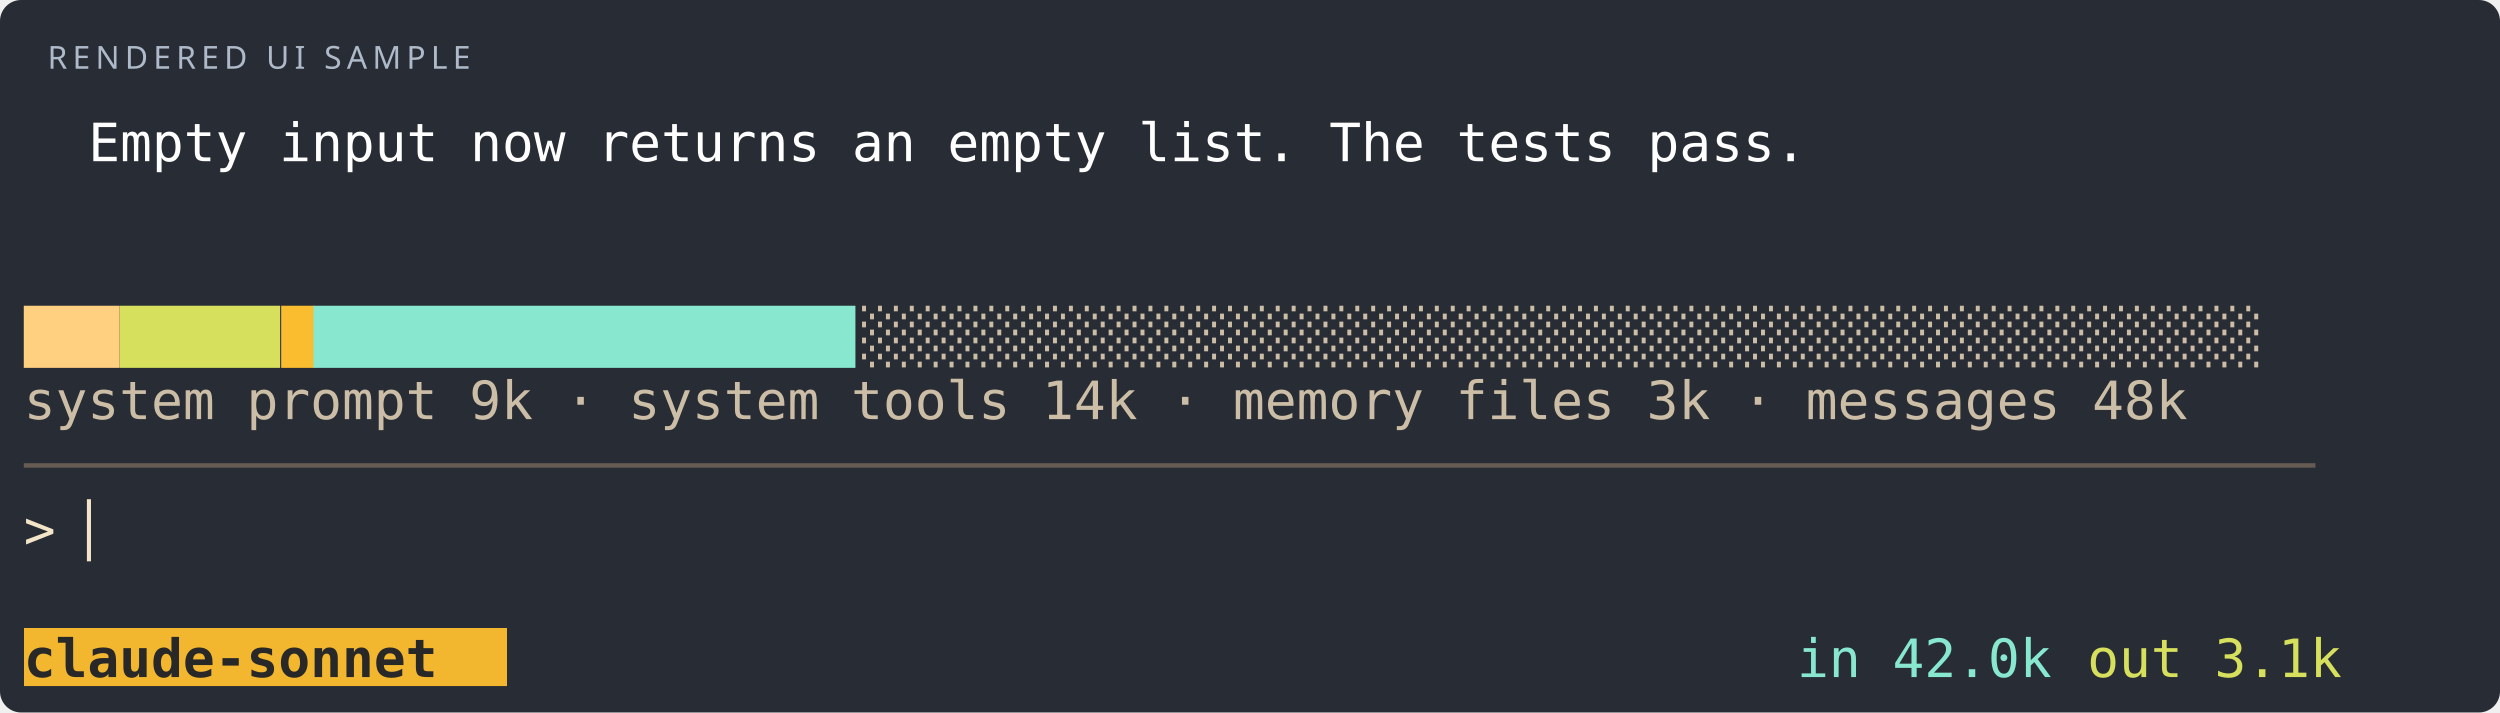
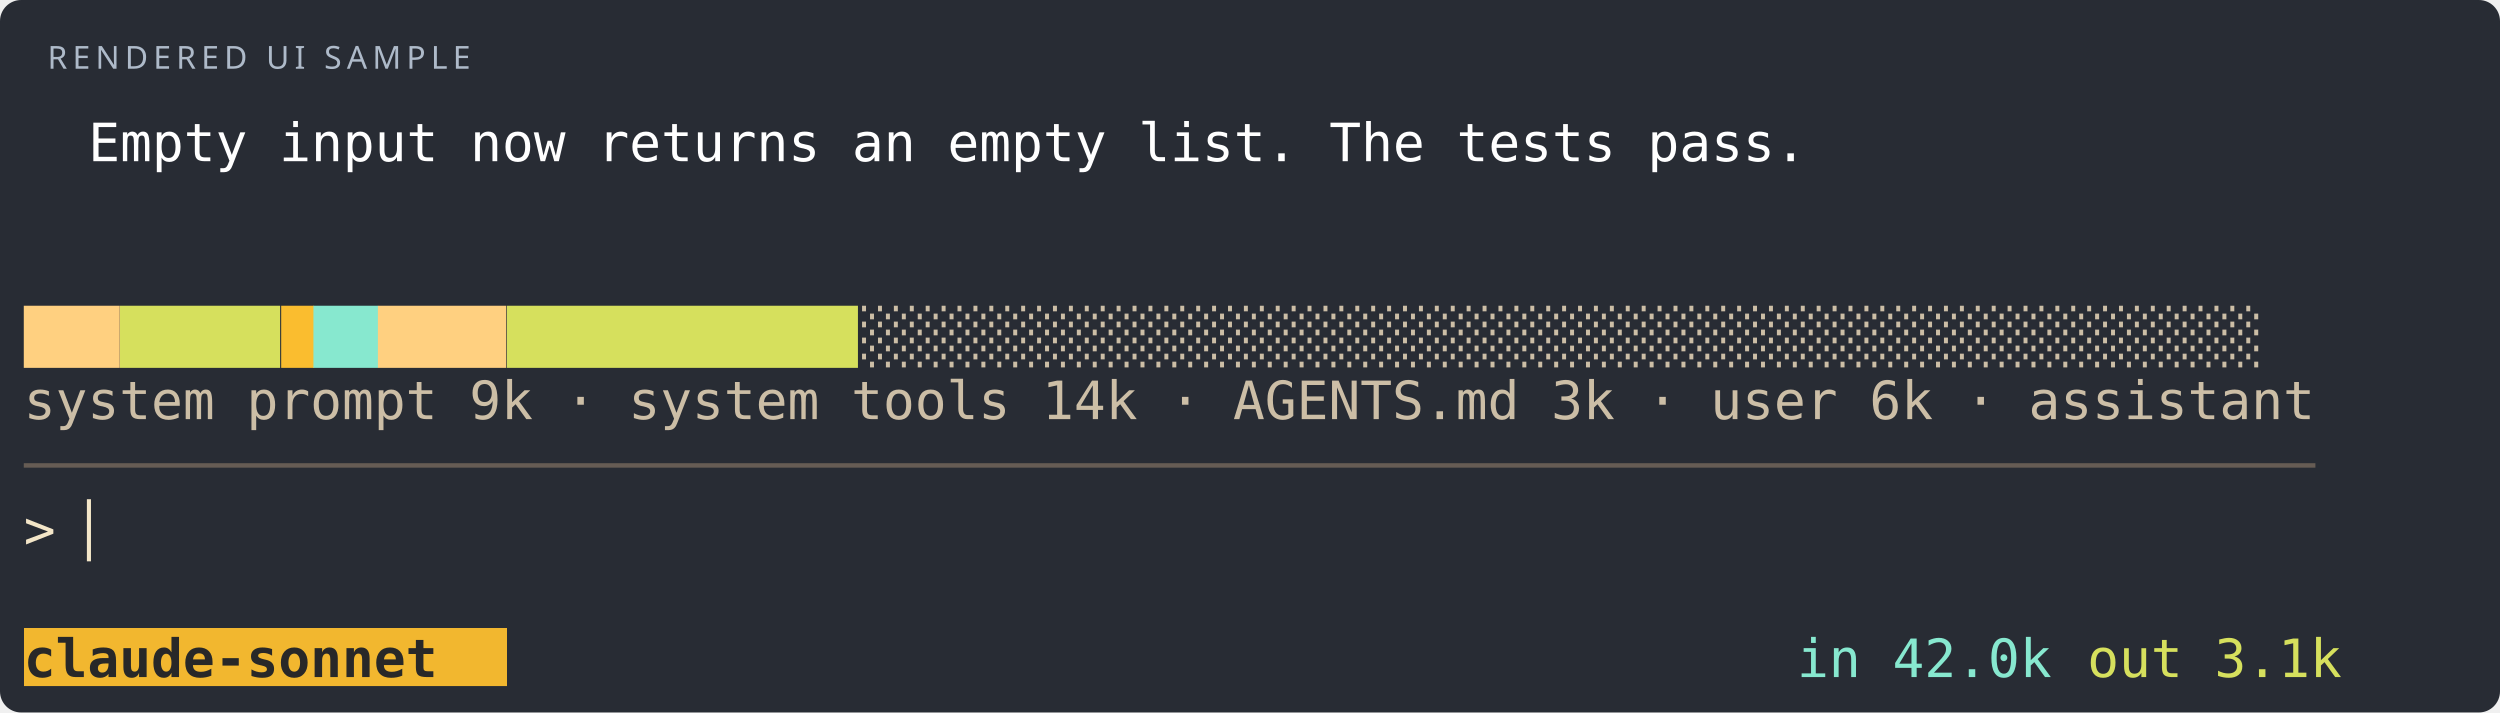
<svg xmlns="http://www.w3.org/2000/svg" viewBox="0 0 946 269.6">
  <style>
.plugins-overview-matrix {font-family:monospace;font-size:20px;line-height:24.4px}
.plugins-overview-r1 { fill: #abb2bf }
.plugins-overview-r2 { fill: #ffffff }
.plugins-overview-r3 { fill: #ffd080 }
.plugins-overview-r4 { fill: #d6e05d }
.plugins-overview-r5 { fill: #fabd2f }
.plugins-overview-r6 { fill: #87e8cf }
.plugins-overview-r7 { fill: #ccbea6 }
.plugins-overview-r8 { fill: #665c54 }
.plugins-overview-r9 { fill: #f3e6c8 }
.plugins-overview-r10 { fill: #282828;font-weight: bold }
</style>
  <defs>
    <clipPath id="plugins-overview-clip-terminal">
      <rect width="926.2" height="218.6" />
    </clipPath>
    <clipPath id="plugins-overview-line-0">
      <rect x="0" y="1.5" width="927.2" height="24.65" />
    </clipPath>
    <clipPath id="plugins-overview-line-1">
      <rect x="0" y="25.9" width="927.2" height="24.65" />
    </clipPath>
    <clipPath id="plugins-overview-line-2">
      <rect x="0" y="50.3" width="927.2" height="24.65" />
    </clipPath>
    <clipPath id="plugins-overview-line-3">
      <rect x="0" y="74.7" width="927.2" height="24.65" />
    </clipPath>
    <clipPath id="plugins-overview-line-4">
      <rect x="0" y="99.1" width="927.2" height="24.65" />
    </clipPath>
    <clipPath id="plugins-overview-line-5">
      <rect x="0" y="123.5" width="927.2" height="24.65" />
    </clipPath>
    <clipPath id="plugins-overview-line-6">
      <rect x="0" y="147.9" width="927.2" height="24.65" />
    </clipPath>
    <clipPath id="plugins-overview-line-7">
      <rect x="0" y="172.3" width="927.2" height="24.65" />
    </clipPath>
  </defs>
  <rect width="946" height="269.6" rx="8" fill="#282c34" />
  <text x="18" y="26" fill="#aebac9" font-family="sans-serif" font-size="12" letter-spacing="2">RENDERED UI SAMPLE</text>
  <g transform="translate(9, 41)" clip-path="url(#plugins-overview-clip-terminal)">
    <rect fill="#f2b72f" x="0" y="196.7" width="183" height="24.65" shape-rendering="crispEdges" />
    <g class="plugins-overview-matrix">
      <text class="plugins-overview-r2" x="24.4" y="20" textLength="658.8" clip-path="url(#plugins-overview-line-0)">Empty input now returns an empty list. The tests pass.</text>
      <text class="plugins-overview-r1" x="927.2" y="20" textLength="12.2" clip-path="url(#plugins-overview-line-0)">
</text>
      <text class="plugins-overview-r1" x="927.2" y="44.4" textLength="12.2" clip-path="url(#plugins-overview-line-1)">
</text>
      <text class="plugins-overview-r1" x="927.2" y="68.8" textLength="12.2" clip-path="url(#plugins-overview-line-2)">
</text>
      <text class="plugins-overview-r3" x="0" y="93.2" textLength="36.6" clip-path="url(#plugins-overview-line-3)">███</text>
      <text class="plugins-overview-r4" x="36.6" y="93.2" textLength="61" clip-path="url(#plugins-overview-line-3)">█████</text>
      <text class="plugins-overview-r5" x="97.6" y="93.2" textLength="12.2" clip-path="url(#plugins-overview-line-3)">█</text>
-       <text class="plugins-overview-r6" x="109.8" y="93.2" textLength="207.4" clip-path="url(#plugins-overview-line-3)">█████████████████</text>
+       <text class="plugins-overview-r6" x="109.8" y="93.2" textLength="24.4" clip-path="url(#plugins-overview-line-3)">██</text>
+       <text class="plugins-overview-r3" x="134.2" y="93.2" textLength="48.8" clip-path="url(#plugins-overview-line-3)">████</text>
+       <text class="plugins-overview-r4" x="183" y="93.2" textLength="134.2" clip-path="url(#plugins-overview-line-3)">███████████</text>
      <text class="plugins-overview-r7" x="317.2" y="93.2" textLength="536.8" clip-path="url(#plugins-overview-line-3)">░░░░░░░░░░░░░░░░░░░░░░░░░░░░░░░░░░░░░░░░░░░░</text>
      <text class="plugins-overview-r1" x="927.2" y="93.2" textLength="12.2" clip-path="url(#plugins-overview-line-3)">
</text>
-       <text class="plugins-overview-r7" x="0" y="117.6" textLength="829.6" clip-path="url(#plugins-overview-line-4)">system prompt 9k · system tools 14k · memory files 3k · messages 48k</text>
+       <text class="plugins-overview-r7" x="0" y="117.6" textLength="878.4" clip-path="url(#plugins-overview-line-4)">system prompt 9k · system tools 14k · AGENTS.md 3k · user 6k · assistant</text>
      <text class="plugins-overview-r1" x="927.2" y="117.6" textLength="12.2" clip-path="url(#plugins-overview-line-4)">
</text>
      <text class="plugins-overview-r8" x="0" y="142" textLength="878.4" clip-path="url(#plugins-overview-line-5)">────────────────────────────────────────────────────────────────────────</text>
      <text class="plugins-overview-r1" x="927.2" y="142" textLength="12.2" clip-path="url(#plugins-overview-line-5)">
</text>
      <text class="plugins-overview-r9" x="0" y="166.4" textLength="36.6" clip-path="url(#plugins-overview-line-6)">&gt; ▏</text>
      <text class="plugins-overview-r1" x="927.2" y="166.4" textLength="12.2" clip-path="url(#plugins-overview-line-6)">
</text>
      <text class="plugins-overview-r1" x="927.2" y="190.8" textLength="12.2" clip-path="url(#plugins-overview-line-7)">
</text>
      <text class="plugins-overview-r10" x="0" y="215.2" textLength="183" clip-path="url(#plugins-overview-line-8)"> claude-sonnet </text>
      <text class="plugins-overview-r6" x="671" y="215.2" textLength="97.6" clip-path="url(#plugins-overview-line-8)">in 42.0k</text>
      <text class="plugins-overview-r4" x="780.8" y="215.2" textLength="97.6" clip-path="url(#plugins-overview-line-8)">out 3.1k</text>
      <text class="plugins-overview-r1" x="927.2" y="215.2" textLength="12.2" clip-path="url(#plugins-overview-line-8)">
</text>
    </g>
  </g>
</svg>
